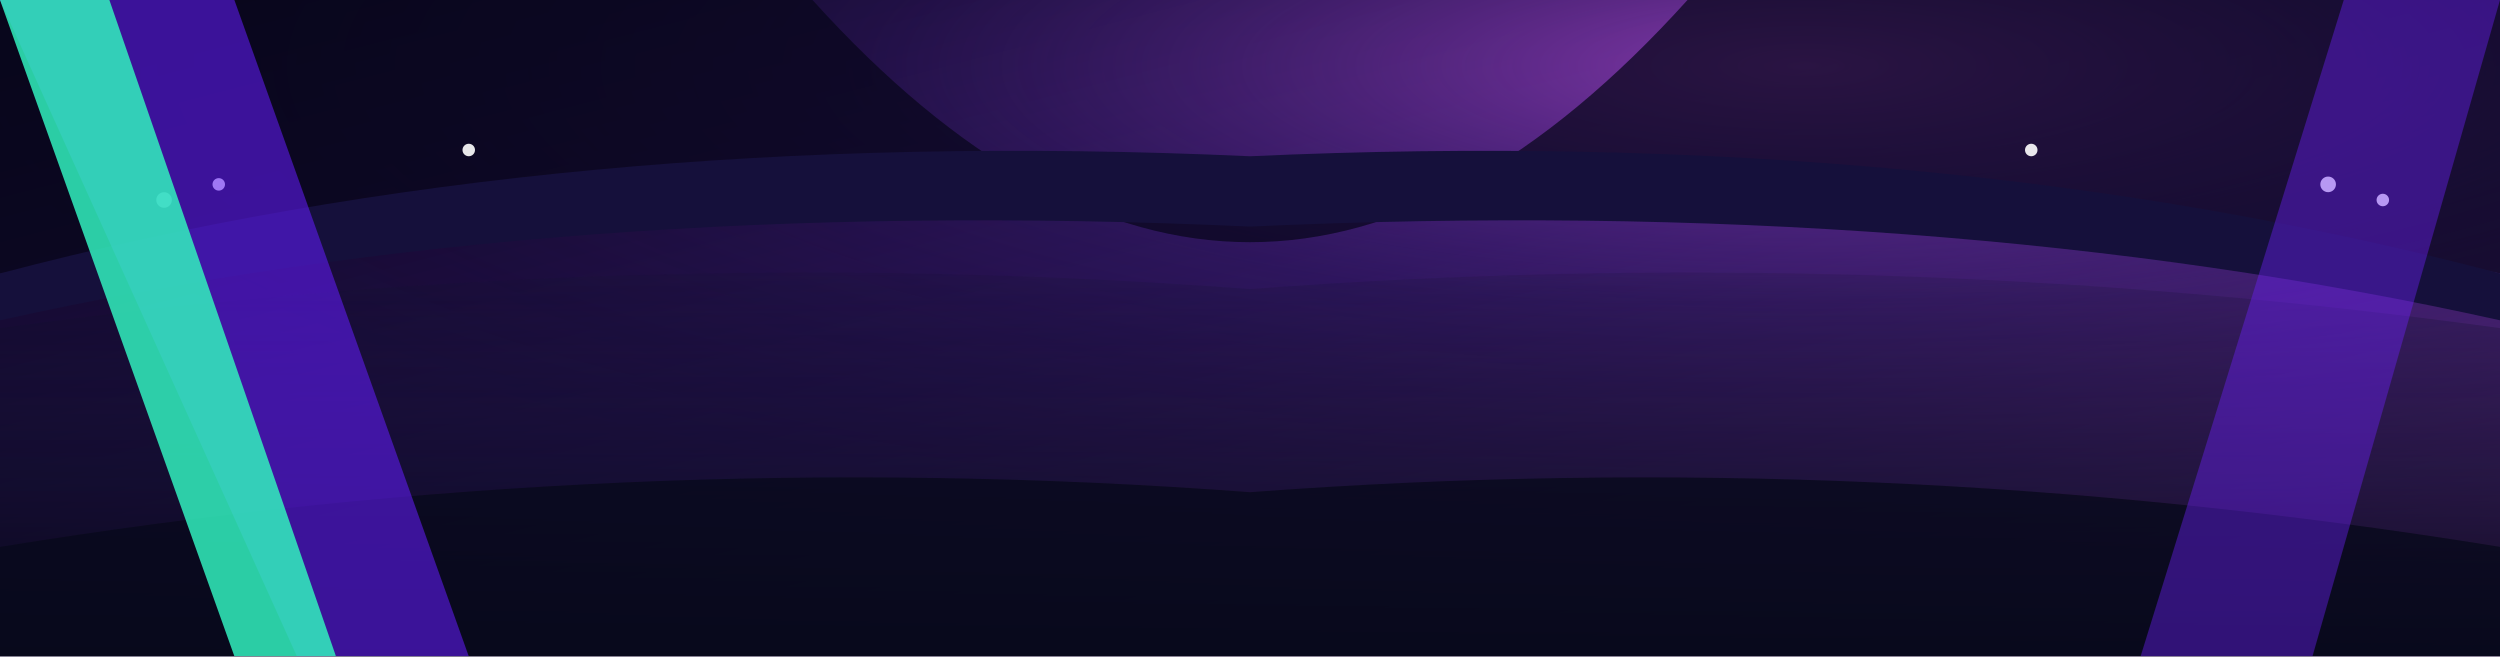
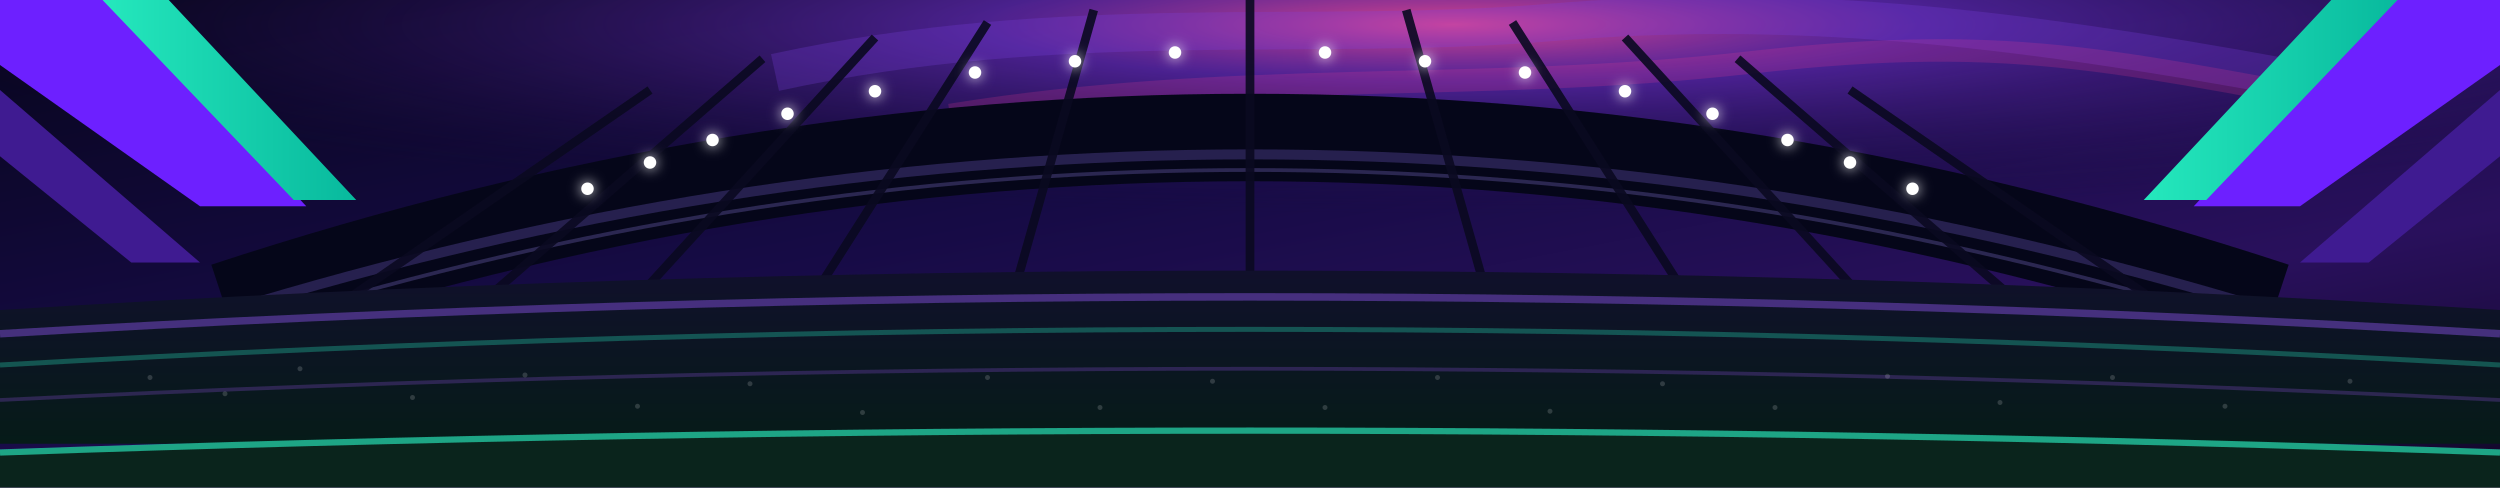
- <svg xmlns="http://www.w3.org/2000/svg" viewBox="0 0 1600 420" preserveAspectRatio="xMidYMid slice">
+ <svg xmlns="http://www.w3.org/2000/svg" viewBox="0 0 2000 390" preserveAspectRatio="xMidYMid slice">
  <defs>
-     <linearGradient id="sky" x1="0" y1="0" x2="1" y2="1">
-       <stop offset="0" stop-color="#09051b" />
-       <stop offset=".48" stop-color="#24104d" />
-       <stop offset="1" stop-color="#5a2b7e" />
+     <linearGradient id="bg" x1="0" y1="0" x2="1" y2="1">
+       <stop offset="0" stop-color="#07051c" />
+       <stop offset=".42" stop-color="#160b45" />
+       <stop offset=".72" stop-color="#29105c" />
+       <stop offset="1" stop-color="#100725" />
    </linearGradient>
-     <radialGradient id="glow" cx=".72" cy=".1" r=".75">
-       <stop offset="0" stop-color="#d85cff" stop-opacity=".55" />
-       <stop offset=".5" stop-color="#6333b7" stop-opacity=".16" />
-       <stop offset="1" stop-color="#0a061c" stop-opacity="0" />
+     <radialGradient id="sky" cx=".58" cy=".08" r=".62">
+       <stop offset="0" stop-color="#ff4f9a" stop-opacity=".85" />
+       <stop offset=".3" stop-color="#7b35d9" stop-opacity=".55" />
+       <stop offset="1" stop-color="#13082e" stop-opacity="0" />
    </radialGradient>
-     <linearGradient id="pitch" x1="0" y1="0" x2="0" y2="1">
-       <stop offset="0" stop-color="#11102e" stop-opacity=".15" />
-       <stop offset="1" stop-color="#060817" stop-opacity=".95" />
+     <linearGradient id="field" x1="0" y1="0" x2="0" y2="1">
+       <stop offset="0" stop-color="#10102b" />
+       <stop offset="1" stop-color="#061b18" />
    </linearGradient>
+     <linearGradient id="teal" x1="0" y1="0" x2="1" y2="0">
+       <stop stop-color="#25e8bd" />
+       <stop offset="1" stop-color="#08b99d" />
+     </linearGradient>
+     <filter id="glow">
+       <feGaussianBlur stdDeviation="5" result="b" />
+       <feMerge>
+         <feMergeNode in="b" />
+         <feMergeNode in="SourceGraphic" />
+       </feMerge>
+     </filter>
  </defs>
-   <rect width="1600" height="420" fill="url(#sky)" />
-   <rect width="1600" height="420" fill="url(#glow)" />
-   <path d="M520 0 Q800 310 1080 0 L1600 0 L1600 175 Q1260 105 800 120 Q340 105 0 175 L0 0Z" fill="#07051a" opacity=".72" />
-   <path d="M0 175 Q360 80 800 100 Q1240 80 1600 175 L1600 205 Q1240 125 800 145 Q360 125 0 205Z" fill="#15103b" />
-   <g fill="#ffffff" opacity=".9">
-     <circle cx="105" cy="128" r="5" />
-     <circle cx="140" cy="118" r="4" />
-     <circle cx="1490" cy="118" r="5" />
-     <circle cx="1525" cy="128" r="4" />
-     <circle cx="300" cy="96" r="4" />
-     <circle cx="1300" cy="96" r="4" />
+   <rect width="2000" height="390" fill="url(#bg)" />
+   <rect width="2000" height="245" fill="url(#sky)" />
+   <path d="M620 58 C850 8 1050 34 1240 18 S1600 20 1830 62" fill="none" stroke="#7f42e5" stroke-opacity=".25" stroke-width="30" />
+   <path d="M760 92 C990 55 1180 75 1400 50 S1700 52 1930 92" fill="none" stroke="#ff3f91" stroke-opacity=".18" stroke-width="18" />
+   <path d="M180 245 Q1000 -25 1820 245" fill="none" stroke="#050619" stroke-width="70" />
+   <path d="M205 242 Q1000 5 1795 242" fill="none" stroke="#26204e" stroke-width="8" />
+   <path d="M260 242 Q1000 30 1740 242" fill="none" stroke="#4c4380" stroke-opacity=".55" stroke-width="3" />
+   <g stroke="#0a0920" stroke-width="7" opacity=".9">
+     <path d="M280 238 L520 72" />
+     <path d="M390 238 L610 47" />
+     <path d="M510 238 L700 30" />
+     <path d="M650 238 L790 18" />
+     <path d="M810 238 L875 8" />
+     <path d="M1000 238 L1000 0" />
+     <path d="M1190 238 L1125 8" />
+     <path d="M1350 238 L1210 18" />
+     <path d="M1490 238 L1300 30" />
+     <path d="M1610 238 L1390 47" />
+     <path d="M1720 238 L1480 72" />
  </g>
-   <path d="M0 210 Q400 155 800 185 Q1200 155 1600 210 L1600 420 L0 420Z" fill="url(#pitch)" />
-   <path d="M0 350 Q400 285 800 315 Q1200 285 1600 350 L1600 420 L0 420Z" fill="#08091b" opacity=".8" />
-   <path d="M0 0 L150 0 L300 420 L190 420Z" fill="#651cff" opacity=".55" />
-   <path d="M0 0 L70 0 L215 420 L150 420Z" fill="#31f0bd" opacity=".85" />
-   <path d="M1600 0 L1500 0 L1370 420 L1480 420Z" fill="#6d20ff" opacity=".4" />
+   <g fill="#fff" filter="url(#glow)">
+     <circle cx="470" cy="151" r="5" />
+     <circle cx="520" cy="130" r="5" />
+     <circle cx="570" cy="112" r="5" />
+     <circle cx="630" cy="91" r="5" />
+     <circle cx="700" cy="73" r="5" />
+     <circle cx="780" cy="58" r="5" />
+     <circle cx="860" cy="49" r="5" />
+     <circle cx="940" cy="42" r="5" />
+     <circle cx="1060" cy="42" r="5" />
+     <circle cx="1140" cy="49" r="5" />
+     <circle cx="1220" cy="58" r="5" />
+     <circle cx="1300" cy="73" r="5" />
+     <circle cx="1370" cy="91" r="5" />
+     <circle cx="1430" cy="112" r="5" />
+     <circle cx="1480" cy="130" r="5" />
+     <circle cx="1530" cy="151" r="5" />
+   </g>
+   <path d="M0 248 Q1000 185 2000 248 L2000 355 L0 355Z" fill="url(#field)" />
+   <path d="M0 267 Q1000 208 2000 267" fill="none" stroke="#6b43b8" stroke-opacity=".6" stroke-width="6" />
+   <path d="M0 292 Q1000 235 2000 292" fill="none" stroke="#28dcb6" stroke-opacity=".32" stroke-width="4" />
+   <path d="M0 320 Q1000 270 2000 320" fill="none" stroke="#9a54ed" stroke-opacity=".25" stroke-width="3" />
+   <g fill="#fff" opacity=".16">
+     <circle cx="120" cy="302" r="2" />
+     <circle cx="180" cy="315" r="2" />
+     <circle cx="240" cy="295" r="2" />
+     <circle cx="330" cy="318" r="2" />
+     <circle cx="420" cy="300" r="2" />
+     <circle cx="510" cy="325" r="2" />
+     <circle cx="600" cy="307" r="2" />
+     <circle cx="690" cy="330" r="2" />
+     <circle cx="790" cy="302" r="2" />
+     <circle cx="880" cy="326" r="2" />
+     <circle cx="970" cy="305" r="2" />
+     <circle cx="1060" cy="326" r="2" />
+     <circle cx="1150" cy="302" r="2" />
+     <circle cx="1240" cy="329" r="2" />
+     <circle cx="1330" cy="307" r="2" />
+     <circle cx="1420" cy="326" r="2" />
+     <circle cx="1510" cy="301" r="2" />
+     <circle cx="1600" cy="322" r="2" />
+     <circle cx="1690" cy="302" r="2" />
+     <circle cx="1780" cy="325" r="2" />
+     <circle cx="1880" cy="305" r="2" />
+   </g>
+   <path d="M0 360 Q1000 325 2000 360 L2000 390 L0 390Z" fill="#0a241c" />
+   <path d="M0 362 Q1000 327 2000 362" fill="none" stroke="#27dcb3" stroke-opacity=".7" stroke-width="5" />
+   <g>
+     <path d="M0 0 H92 L245 165 L160 165 L0 52Z" fill="#6d20ff" />
+     <path d="M0 72 L160 210 L105 210 L0 125Z" fill="#3f1b91" />
+     <path d="M82 0 H135 L285 160 H235Z" fill="url(#teal)" />
+     <path d="M2000 0 H1908 L1755 165 H1840 L2000 52Z" fill="#6d20ff" />
+     <path d="M2000 72 L1840 210 L1895 210 L2000 125Z" fill="#3f1b91" />
+     <path d="M1918 0 H1865 L1715 160 H1765Z" fill="url(#teal)" />
+   </g>
</svg>
